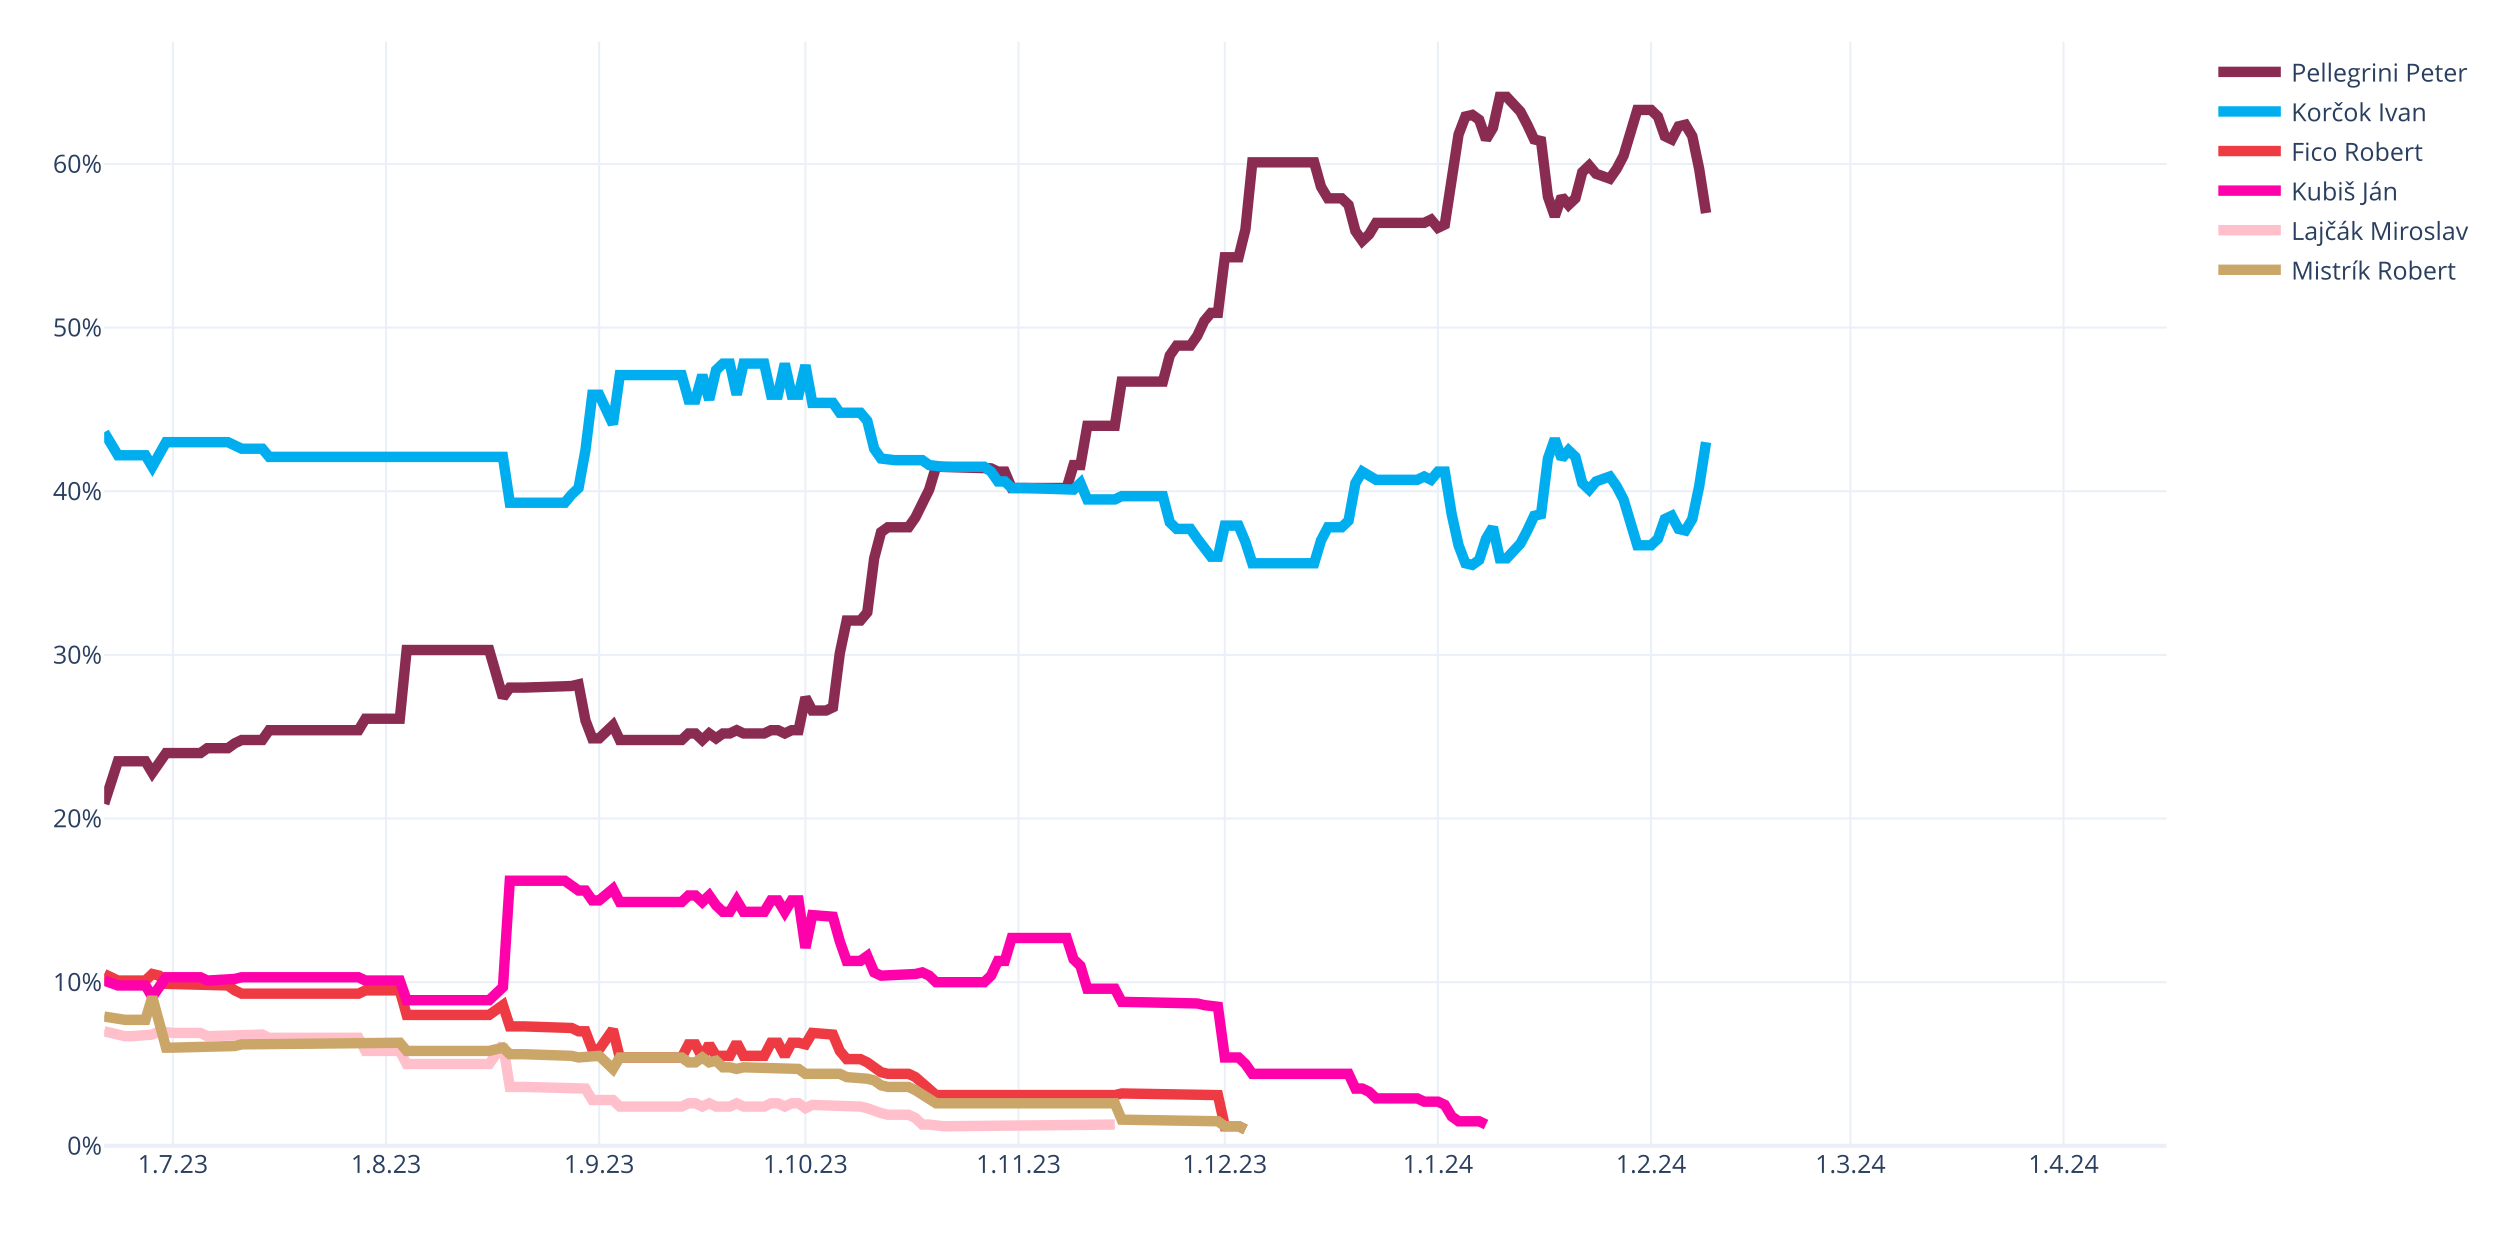
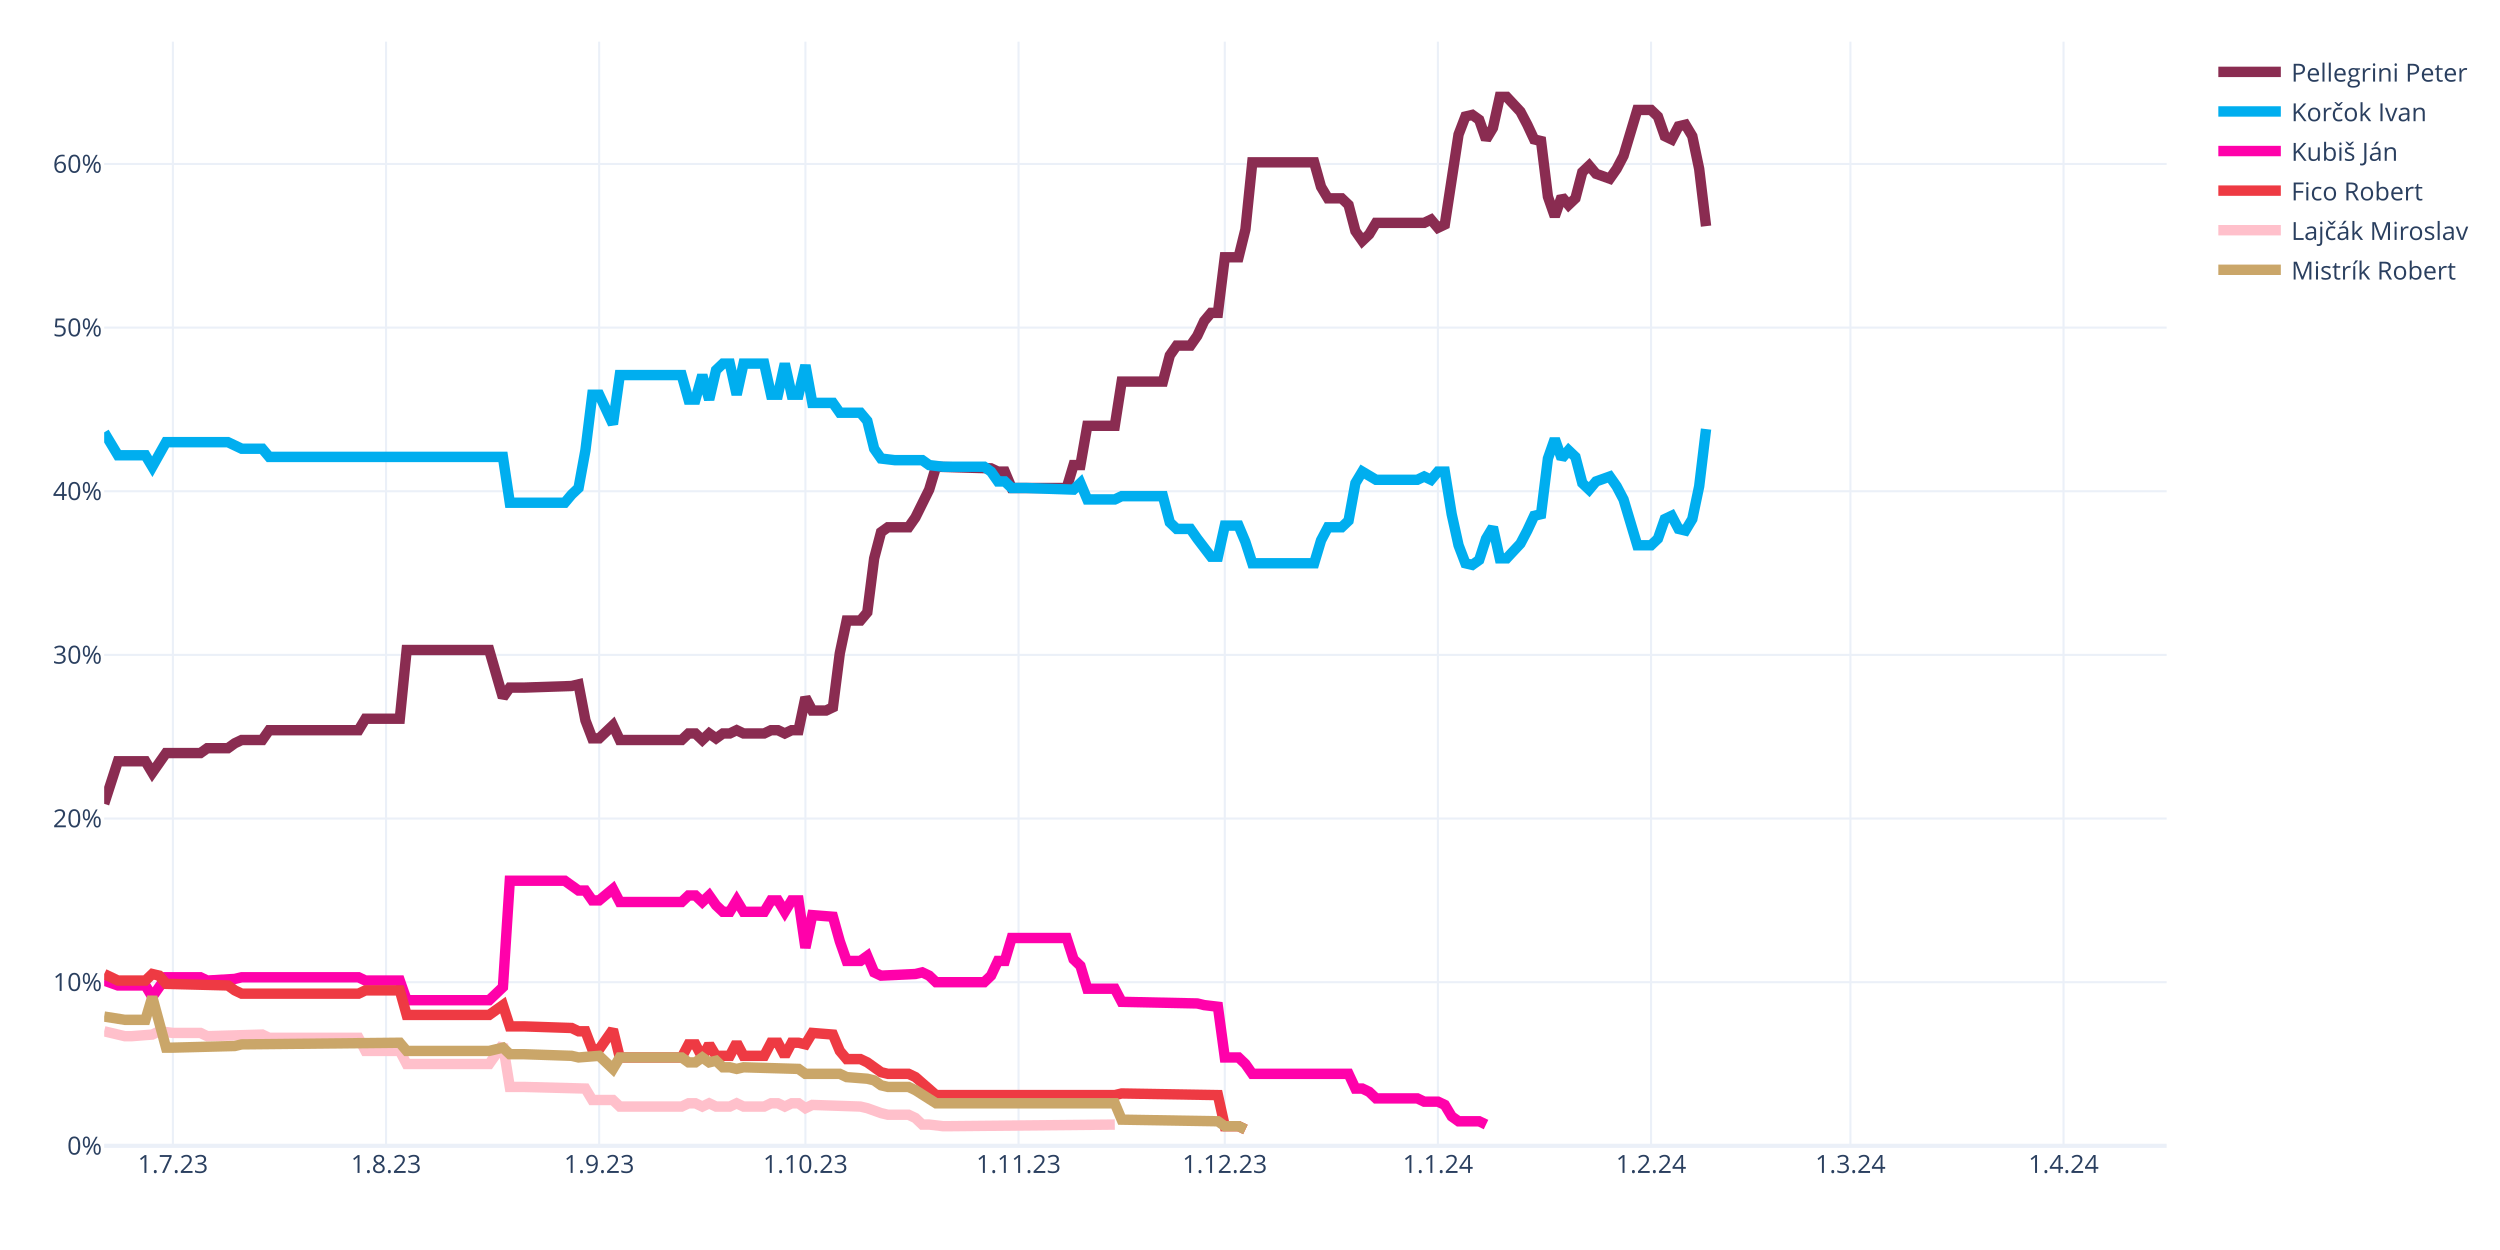
<svg xmlns="http://www.w3.org/2000/svg" class="main-svg" width="1200" height="600" style="" viewBox="0 0 1200 600">
  <rect x="0" y="0" width="1200" height="600" style="fill: rgb(255, 255, 255); fill-opacity: 1;" />
-   <defs id="defs-28b7fd">
+   <defs id="defs-b93724">
    <g class="clips">
-       <clipPath id="clip28b7fdxyplot" class="plotclip">
+       <clipPath id="clipb93724xyplot" class="plotclip">
        <rect width="990" height="530" />
      </clipPath>
-       <clipPath class="axesclip" id="clip28b7fdx">
+       <clipPath class="axesclip" id="clipb93724x">
        <rect x="50" y="0" width="990" height="600" />
      </clipPath>
-       <clipPath class="axesclip" id="clip28b7fdy">
+       <clipPath class="axesclip" id="clipb93724y">
        <rect x="0" y="20" width="1200" height="530" />
      </clipPath>
-       <clipPath class="axesclip" id="clip28b7fdxy">
+       <clipPath class="axesclip" id="clipb93724xy">
        <rect x="50" y="20" width="990" height="530" />
      </clipPath>
    </g>
    <g class="gradients" />
    <g class="patterns" />
  </defs>
  <g class="bglayer" />
  <g class="layer-below">
    <g class="imagelayer" />
    <g class="shapelayer" />
  </g>
  <g class="cartesianlayer">
    <g class="subplot xy">
      <g class="layer-subplot">
        <g class="shapelayer" />
        <g class="imagelayer" />
      </g>
      <g class="minor-gridlayer">
        <g class="x" />
        <g class="y" />
      </g>
      <g class="gridlayer">
        <g class="x">
          <path class="xgrid crisp" transform="translate(83,0)" d="M0,20v530" style="stroke: rgb(235, 240, 248); stroke-opacity: 1; stroke-width: 1px;" />
          <path class="xgrid crisp" transform="translate(185.3,0)" d="M0,20v530" style="stroke: rgb(235, 240, 248); stroke-opacity: 1; stroke-width: 1px;" />
          <path class="xgrid crisp" transform="translate(287.6,0)" d="M0,20v530" style="stroke: rgb(235, 240, 248); stroke-opacity: 1; stroke-width: 1px;" />
          <path class="xgrid crisp" transform="translate(386.6,0)" d="M0,20v530" style="stroke: rgb(235, 240, 248); stroke-opacity: 1; stroke-width: 1px;" />
          <path class="xgrid crisp" transform="translate(488.9,0)" d="M0,20v530" style="stroke: rgb(235, 240, 248); stroke-opacity: 1; stroke-width: 1px;" />
          <path class="xgrid crisp" transform="translate(587.9,0)" d="M0,20v530" style="stroke: rgb(235, 240, 248); stroke-opacity: 1; stroke-width: 1px;" />
          <path class="xgrid crisp" transform="translate(690.2,0)" d="M0,20v530" style="stroke: rgb(235, 240, 248); stroke-opacity: 1; stroke-width: 1px;" />
          <path class="xgrid crisp" transform="translate(792.5,0)" d="M0,20v530" style="stroke: rgb(235, 240, 248); stroke-opacity: 1; stroke-width: 1px;" />
          <path class="xgrid crisp" transform="translate(888.2,0)" d="M0,20v530" style="stroke: rgb(235, 240, 248); stroke-opacity: 1; stroke-width: 1px;" />
          <path class="xgrid crisp" transform="translate(990.5,0)" d="M0,20v530" style="stroke: rgb(235, 240, 248); stroke-opacity: 1; stroke-width: 1px;" />
        </g>
        <g class="y">
          <path class="ygrid crisp" transform="translate(0,471.45)" d="M50,0h990" style="stroke: rgb(235, 240, 248); stroke-opacity: 1; stroke-width: 1px;" />
          <path class="ygrid crisp" transform="translate(0,392.9)" d="M50,0h990" style="stroke: rgb(235, 240, 248); stroke-opacity: 1; stroke-width: 1px;" />
          <path class="ygrid crisp" transform="translate(0,314.35)" d="M50,0h990" style="stroke: rgb(235, 240, 248); stroke-opacity: 1; stroke-width: 1px;" />
          <path class="ygrid crisp" transform="translate(0,235.8)" d="M50,0h990" style="stroke: rgb(235, 240, 248); stroke-opacity: 1; stroke-width: 1px;" />
          <path class="ygrid crisp" transform="translate(0,157.25)" d="M50,0h990" style="stroke: rgb(235, 240, 248); stroke-opacity: 1; stroke-width: 1px;" />
          <path class="ygrid crisp" transform="translate(0,78.71)" d="M50,0h990" style="stroke: rgb(235, 240, 248); stroke-opacity: 1; stroke-width: 1px;" />
        </g>
      </g>
      <g class="zerolinelayer">
        <path class="yzl zl crisp" transform="translate(0,550)" d="M50,0h990" style="stroke: rgb(235, 240, 248); stroke-opacity: 1; stroke-width: 2px;" />
      </g>
      <path class="xlines-below" />
      <path class="ylines-below" />
      <g class="overlines-below" />
      <g class="xaxislayer-below" />
      <g class="yaxislayer-below" />
      <g class="overaxes-below" />
-       <g class="plot" transform="translate(50,20)" clip-path="url(#clip28b7fdxyplot)">
+       <g class="plot" transform="translate(50,20)" clip-path="url(#clipb93724xyplot)">
        <g class="scatterlayer mlayer">
-           <g class="trace scatter tracebd55ae" style="stroke-miterlimit: 2; opacity: 1;">
-             <g class="fills" />
-             <g class="errorbars" />
-             <g class="lines">
-               <path class="js-line" d="M0,365.83L6.6,345.41L9.9,345.41L19.8,345.41L23.1,350.91L29.7,341.48L33,341.48L46.2,341.48L49.5,339.13L59.4,339.13L62.7,336.77L66,335.2L69.3,335.2L75.9,335.2L79.2,330.49L122.1,330.49L125.4,324.99L141.9,324.99L145.2,292L184.8,292L191.4,314.78L194.7,310.06L201.3,310.06L224.4,309.28L227.7,308.49L231,325.77L234.3,334.41L237.6,334.41L240.9,331.27L244.2,328.13L247.5,335.2L277.2,335.2L280.5,332.06L283.8,332.06L287.1,335.2L290.4,332.06L293.7,334.41L297,332.06L300.3,332.06L303.6,330.49L306.9,332.06L316.8,332.06L320.1,330.49L323.4,330.49L326.7,332.06L330,330.49L333.3,330.49L336.6,314.78L339.9,321.06L346.5,321.06L349.8,319.49L353.1,293.57L356.4,277.86L363,277.86L366.3,273.93L369.6,248.01L372.9,235.44L376.2,233.08L379.5,233.08L386.1,233.08L389.4,228.37L396,215.02L399.3,204.02L425.7,204.81L429,206.38L432.3,206.38L435.6,214.23L462,214.23L465.3,203.24L468.6,203.24L471.9,184.38L485.1,184.38L488.4,163.18L508.2,163.18L511.5,150.61L514.8,145.89L518.1,145.89L521.4,145.89L524.7,141.18L528,134.11L531.3,130.18L534.6,130.18L537.9,103.48L544.5,103.48L547.8,90.12L551.1,57.92L554.4,57.92L580.8,57.92L584.1,69.7L587.4,75.2L590.7,75.2L594,75.2L597.3,78.34L600.6,90.91L603.9,95.62L607.2,92.48L610.5,86.98L633.6,86.98L636.9,85.41L640.2,89.34L643.5,87.77L650.1,44.57L653.4,35.93L656.7,35.14L660,37.5L663.3,46.92L666.6,41.42L669.9,26.5L673.2,26.5L679.8,33.57L683.1,39.85L686.4,46.92L689.7,47.71L693,74.41L696.3,83.84L699.6,74.41L702.9,78.34L706.2,75.2L709.5,62.63L712.8,59.49L716.1,63.42L722.7,65.77L726,61.06L729.3,54.78L732.6,43.78L735.9,32.78L739.2,32.78L742.5,32.78L745.8,35.93L749.1,45.35L752.4,46.92L755.7,40.64L759,39.85L762.3,45.35L765.6,61.06L768.9,82.27" style="vector-effect: none; fill: none; stroke: rgb(138, 44, 81); stroke-opacity: 1; stroke-width: 5px; opacity: 1;" />
-             </g>
-             <g class="points" />
-             <g class="text" />
-           </g>
-           <g class="trace scatter trace8a4cb5" style="stroke-miterlimit: 2; opacity: 1;">
-             <g class="fills" />
-             <g class="errorbars" />
-             <g class="lines">
-               <path class="js-line" d="M0,187.53L6.6,198.52L9.9,198.52L19.8,198.52L23.1,204.02L29.7,192.24L33,192.24L59.4,192.24L62.7,193.81L66,195.38L69.3,195.38L75.9,195.38L79.2,199.31L191.4,199.31L194.7,221.3L221.1,221.3L224.4,217.37L227.7,214.23L231,196.17L234.3,169.46L237.6,169.46L244.2,183.6L247.5,160.03L277.2,160.03L280.5,171.82L283.8,171.82L287.1,160.03L290.4,171.82L293.7,157.68L297,154.54L300.3,154.54L303.6,169.46L306.9,154.54L316.8,154.54L320.1,169.46L323.4,169.46L326.7,154.54L330,169.46L333.3,169.46L336.6,155.32L339.9,173.39L349.8,173.39L353.1,178.1L363,178.1L366.3,182.03L369.6,195.38L372.9,200.09L379.5,200.88L382.8,200.88L392.7,200.88L396,203.24L402.6,204.02L405.9,204.02L422.4,204.02L425.7,206.38L429,211.09L432.3,211.09L435.6,214.23L442.2,214.23L465.3,215.02L468.6,211.88L471.9,219.73L475.2,219.73L485.1,219.73L488.4,218.16L508.2,218.16L511.5,230.73L514.8,233.87L518.1,233.87L521.4,233.87L524.7,238.58L531.3,247.22L534.6,247.22L537.9,232.3L541.2,232.3L544.5,232.3L547.8,240.15L551.1,250.37L554.4,250.37L580.8,250.37L584.1,239.37L587.4,233.08L590.7,233.08L594,233.08L597.3,229.94L600.6,211.88L603.9,206.38L610.5,210.3L613.8,210.3L630.3,210.3L633.6,208.73L636.9,210.3L640.2,206.38L643.5,206.38L646.8,226.8L650.1,241.72L653.4,250.37L656.7,251.15L660,248.79L663.3,238.58L666.6,233.08L669.9,248.01L673.2,248.01L679.8,240.94L683.1,234.66L686.4,227.59L689.7,226.8L693,200.09L696.3,190.67L699.6,200.09L702.9,196.17L706.2,199.31L709.5,211.88L712.8,215.02L716.1,211.09L722.7,208.73L726,213.45L729.3,219.73L732.6,230.73L735.9,241.72L739.2,241.72L742.5,241.72L745.8,238.58L749.1,229.16L752.4,227.59L755.7,233.87L759,234.66L762.3,229.16L765.6,213.45L768.9,192.24" style="vector-effect: none; fill: none; stroke: rgb(0, 174, 239); stroke-opacity: 1; stroke-width: 5px; opacity: 1;" />
-             </g>
-             <g class="points" />
-             <g class="text" />
-           </g>
-           <g class="trace scatter traceee1181" style="stroke-miterlimit: 2; opacity: 1;">
+           <g class="trace scatter traced1cb20" style="stroke-miterlimit: 2; opacity: 1;">
+             <g class="fills" />
+             <g class="errorbars" />
+             <g class="lines">
+               <path class="js-line" d="M0,365.83L6.6,345.41L9.9,345.41L19.8,345.41L23.1,350.91L29.7,341.48L33,341.48L46.2,341.48L49.5,339.13L59.4,339.13L62.7,336.77L66,335.2L69.3,335.2L75.9,335.2L79.2,330.49L122.1,330.49L125.4,324.99L141.9,324.99L145.2,292L184.8,292L191.4,314.78L194.7,310.06L201.3,310.06L224.4,309.28L227.7,308.49L231,325.77L234.3,334.41L237.6,334.41L240.9,331.27L244.2,328.13L247.5,335.2L277.2,335.2L280.5,332.06L283.8,332.06L287.1,335.2L290.4,332.06L293.7,334.41L297,332.06L300.3,332.06L303.6,330.49L306.9,332.06L316.8,332.06L320.1,330.49L323.4,330.49L326.7,332.06L330,330.49L333.3,330.49L336.6,314.78L339.9,321.06L346.5,321.06L349.8,319.49L353.1,293.57L356.4,277.86L363,277.86L366.3,273.93L369.6,248.01L372.9,235.44L376.2,233.08L379.5,233.08L386.1,233.08L389.4,228.37L396,215.02L399.3,204.02L425.7,204.81L429,206.38L432.3,206.38L435.6,214.23L462,214.23L465.3,203.24L468.6,203.24L471.9,184.38L485.1,184.38L488.4,163.18L508.2,163.18L511.5,150.61L514.8,145.89L518.1,145.89L521.4,145.89L524.7,141.18L528,134.11L531.3,130.18L534.6,130.18L537.9,103.48L544.5,103.48L547.8,90.12L551.1,57.92L554.4,57.92L580.8,57.92L584.1,69.7L587.4,75.2L590.7,75.2L594,75.2L597.3,78.34L600.6,90.91L603.9,95.62L607.2,92.48L610.5,86.98L633.6,86.98L636.9,85.41L640.2,89.34L643.5,87.77L650.1,44.57L653.4,35.93L656.7,35.14L660,37.5L663.3,46.92L666.6,41.42L669.9,26.5L673.2,26.5L679.8,33.57L683.1,39.85L686.4,46.92L689.7,47.71L693,74.41L696.3,83.84L699.6,74.41L702.9,78.34L706.2,75.2L709.5,62.63L712.8,59.49L716.1,63.42L722.7,65.77L726,61.06L729.3,54.78L732.6,43.78L735.9,32.78L739.2,32.78L742.5,32.78L745.8,35.93L749.1,45.35L752.4,46.92L755.7,40.64L759,39.85L762.3,45.35L765.6,61.06L768.9,88.55" style="vector-effect: none; fill: none; stroke: rgb(138, 44, 81); stroke-opacity: 1; stroke-width: 5px; opacity: 1;" />
+             </g>
+             <g class="points" />
+             <g class="text" />
+           </g>
+           <g class="trace scatter tracee4f1c3" style="stroke-miterlimit: 2; opacity: 1;">
+             <g class="fills" />
+             <g class="errorbars" />
+             <g class="lines">
+               <path class="js-line" d="M0,187.53L6.6,198.52L9.9,198.52L19.8,198.52L23.1,204.02L29.7,192.24L33,192.24L59.4,192.24L62.7,193.81L66,195.38L69.3,195.38L75.9,195.38L79.2,199.31L191.4,199.31L194.7,221.3L221.1,221.3L224.4,217.37L227.7,214.23L231,196.17L234.3,169.46L237.6,169.46L244.2,183.6L247.5,160.03L277.2,160.03L280.5,171.82L283.8,171.82L287.1,160.03L290.4,171.82L293.7,157.68L297,154.54L300.3,154.54L303.6,169.46L306.9,154.54L316.8,154.54L320.1,169.46L323.4,169.46L326.7,154.54L330,169.46L333.3,169.46L336.6,155.32L339.9,173.39L349.8,173.39L353.1,178.1L363,178.1L366.3,182.03L369.6,195.38L372.9,200.09L379.5,200.88L382.8,200.88L392.7,200.88L396,203.24L402.6,204.02L405.9,204.02L422.4,204.02L425.7,206.38L429,211.09L432.3,211.09L435.6,214.23L442.2,214.23L465.3,215.02L468.6,211.88L471.9,219.73L475.2,219.73L485.1,219.73L488.4,218.16L508.2,218.16L511.5,230.73L514.8,233.87L518.1,233.87L521.4,233.87L524.7,238.58L531.3,247.22L534.6,247.22L537.9,232.3L541.2,232.3L544.5,232.3L547.8,240.15L551.1,250.37L554.4,250.37L580.8,250.37L584.1,239.37L587.4,233.08L590.7,233.08L594,233.08L597.3,229.94L600.6,211.88L603.9,206.38L610.5,210.3L613.8,210.3L630.3,210.3L633.6,208.73L636.9,210.3L640.2,206.38L643.5,206.38L646.8,226.8L650.1,241.72L653.4,250.37L656.7,251.15L660,248.79L663.3,238.58L666.6,233.08L669.9,248.01L673.2,248.01L679.8,240.94L683.1,234.66L686.4,227.59L689.7,226.8L693,200.09L696.3,190.67L699.6,200.09L702.9,196.17L706.2,199.31L709.5,211.88L712.8,215.02L716.1,211.09L722.7,208.73L726,213.45L729.3,219.73L732.6,230.73L735.9,241.72L739.2,241.72L742.5,241.72L745.8,238.58L749.1,229.16L752.4,227.59L755.7,233.87L759,234.66L762.3,229.16L765.6,213.45L768.9,185.95" style="vector-effect: none; fill: none; stroke: rgb(0, 174, 239); stroke-opacity: 1; stroke-width: 5px; opacity: 1;" />
+             </g>
+             <g class="points" />
+             <g class="text" />
+           </g>
+           <g class="trace scatter trace6c65e8" style="stroke-miterlimit: 2; opacity: 1;">
+             <g class="fills" />
+             <g class="errorbars" />
+             <g class="lines">
+               <path class="js-line" d="M0,450.67L6.6,453.02L9.9,453.02L19.8,453.02L23.1,458.52L29.7,449.09L33,449.09L46.2,449.09L49.5,450.67L62.7,449.88L66,449.09L122.1,449.09L125.4,450.67L141.9,450.67L145.2,460.09L184.8,460.09L191.4,453.81L194.7,402.75L201.3,402.75L221.1,402.75L224.4,405.11L227.7,407.46L231,407.46L234.3,412.18L237.6,412.18L244.2,406.68L247.5,412.96L277.2,412.96L280.5,409.82L283.8,409.82L287.1,412.96L290.4,409.82L293.7,414.53L297,417.67L300.3,417.67L303.6,412.18L306.9,417.67L316.8,417.67L320.1,412.18L323.4,412.18L326.7,417.67L330,412.18L333.3,412.18L336.6,434.96L339.9,419.25L349.8,420.03L353.1,431.81L356.4,441.24L359.7,441.24L363,441.24L366.3,438.88L369.6,446.74L372.9,448.31L389.4,447.52L392.7,446.74L396,448.31L399.3,451.45L422.4,451.45L425.7,448.31L429,441.24L432.3,441.24L435.6,430.24L442.2,430.24L462,430.24L465.3,440.45L468.6,443.6L471.9,454.59L485.1,454.59L488.4,460.88L524.7,461.66L528,462.45L534.6,463.23L537.9,487.58L544.5,487.58L547.8,490.73L551.1,495.44L554.4,495.44L597.3,495.44L600.6,502.51L603.9,502.51L607.2,504.08L610.5,507.22L613.8,507.22L630.3,507.22L633.6,508.79L640.2,508.79L643.5,510.36L646.8,515.86L650.1,518.22L660,518.22L663.3,519.79" style="vector-effect: none; fill: none; stroke: rgb(255, 1, 170); stroke-opacity: 1; stroke-width: 5px; opacity: 1;" />
+             </g>
+             <g class="points" />
+             <g class="text" />
+           </g>
+           <g class="trace scatter traceffe1b6" style="stroke-miterlimit: 2; opacity: 1;">
            <g class="fills" />
            <g class="errorbars" />
            <g class="lines">
              <path class="js-line" d="M0,447.52L6.6,450.67L9.9,450.67L19.8,450.67L23.1,447.52L26.4,448.31L29.7,452.24L59.4,453.02L62.7,455.38L66,456.95L69.3,456.95L122.1,456.95L125.4,455.38L141.9,455.38L145.2,467.16L184.8,467.16L191.4,462.45L194.7,472.66L201.3,472.66L224.4,473.44L227.7,475.02L231,475.02L234.3,483.66L237.6,483.66L240.9,478.94L244.2,474.23L247.5,487.58L277.2,487.58L280.5,481.3L283.8,481.3L287.1,487.58L290.4,481.3L293.7,486.8L300.3,486.8L303.6,480.51L306.9,486.8L310.2,486.8L316.8,486.8L320.1,480.51L323.4,480.51L326.7,486.8L330,480.51L333.3,480.51L336.6,481.3L339.9,475.8L349.8,476.59L353.1,484.44L356.4,488.37L359.7,488.37L363,488.37L366.3,489.94L372.9,494.65L376.2,495.44L386.1,495.44L389.4,497.01L399.3,505.65L402.6,505.65L485.1,505.65L488.4,504.86L534.6,505.65L537.9,520.57L544.5,520.57L547.8,522.15" style="vector-effect: none; fill: none; stroke: rgb(238, 58, 67); stroke-opacity: 1; stroke-width: 5px; opacity: 1;" />
            </g>
            <g class="points" />
            <g class="text" />
          </g>
-           <g class="trace scatter trace0909a4" style="stroke-miterlimit: 2; opacity: 1;">
-             <g class="fills" />
-             <g class="errorbars" />
-             <g class="lines">
-               <path class="js-line" d="M0,450.67L6.6,453.02L9.9,453.02L19.8,453.02L23.1,458.52L29.7,449.09L33,449.09L46.2,449.09L49.5,450.67L62.7,449.88L66,449.09L122.1,449.09L125.4,450.67L141.9,450.67L145.2,460.09L184.8,460.09L191.4,453.81L194.7,402.75L201.3,402.75L221.1,402.75L224.4,405.11L227.7,407.46L231,407.46L234.3,412.18L237.6,412.18L244.2,406.68L247.5,412.96L277.2,412.96L280.5,409.82L283.8,409.82L287.1,412.96L290.4,409.82L293.7,414.53L297,417.67L300.3,417.67L303.6,412.18L306.9,417.67L316.8,417.67L320.1,412.18L323.4,412.18L326.7,417.67L330,412.18L333.3,412.18L336.6,434.96L339.9,419.25L349.8,420.03L353.1,431.81L356.4,441.24L359.7,441.24L363,441.24L366.3,438.88L369.6,446.74L372.9,448.31L389.4,447.52L392.7,446.74L396,448.31L399.3,451.45L422.4,451.45L425.7,448.31L429,441.24L432.3,441.24L435.6,430.24L442.2,430.24L462,430.24L465.3,440.45L468.6,443.6L471.9,454.59L485.1,454.59L488.4,460.88L524.7,461.66L528,462.45L534.6,463.23L537.9,487.58L544.5,487.58L547.8,490.73L551.1,495.44L554.4,495.44L597.3,495.44L600.6,502.51L603.9,502.51L607.2,504.08L610.5,507.22L613.8,507.22L630.3,507.22L633.6,508.79L640.2,508.79L643.5,510.36L646.8,515.86L650.1,518.22L660,518.22L663.3,519.79" style="vector-effect: none; fill: none; stroke: rgb(255, 1, 170); stroke-opacity: 1; stroke-width: 5px; opacity: 1;" />
-             </g>
-             <g class="points" />
-             <g class="text" />
-           </g>
-           <g class="trace scatter trace07770f" style="stroke-miterlimit: 2; opacity: 1;">
+           <g class="trace scatter trace212376" style="stroke-miterlimit: 2; opacity: 1;">
            <g class="fills" />
            <g class="errorbars" />
            <g class="lines">
              <path class="js-line" d="M0,475.02L9.9,477.37L13.2,477.37L23.1,476.59L26.4,475.02L33,475.8L36.3,475.8L46.2,475.8L49.5,477.37L75.9,476.59L79.2,478.16L122.1,478.16L125.4,484.44L141.9,484.44L145.2,490.73L184.8,490.73L191.4,481.3L194.7,501.72L201.3,501.72L231,502.51L234.3,508.01L244.2,508.01L247.5,511.15L277.2,511.15L280.5,509.58L283.8,509.58L287.1,511.15L290.4,509.58L293.7,511.15L300.3,511.15L303.6,509.58L306.9,511.15L310.2,511.15L316.8,511.15L320.1,509.58L323.4,509.58L326.7,511.15L330,509.58L333.3,509.58L336.6,511.93L339.9,510.36L363,511.15L366.3,511.93L372.9,514.29L376.2,515.08L386.1,515.08L389.4,516.65L392.7,519.79L396,519.79L402.6,520.57L405.9,520.57L485.1,519.79" style="vector-effect: none; fill: none; stroke: rgb(255, 192, 203); stroke-opacity: 1; stroke-width: 5px; opacity: 1;" />
            </g>
            <g class="points" />
            <g class="text" />
          </g>
-           <g class="trace scatter trace0ed04b" style="stroke-miterlimit: 2; opacity: 1;">
+           <g class="trace scatter trace14d96c" style="stroke-miterlimit: 2; opacity: 1;">
            <g class="fills" />
            <g class="errorbars" />
            <g class="lines">
              <path class="js-line" d="M0,467.95L9.9,469.52L13.2,469.52L19.8,469.52L23.1,458.52L29.7,482.87L33,482.87L62.7,482.09L66,481.3L141.9,480.51L145.2,484.44L184.8,484.44L191.4,482.87L194.7,486.01L201.3,486.01L224.4,486.8L227.7,487.58L237.6,486.8L240.9,489.94L244.2,493.08L247.5,487.58L277.2,487.58L280.5,489.94L283.8,489.94L287.1,487.58L290.4,489.94L293.7,489.15L297,492.3L300.3,492.3L303.6,493.08L306.9,492.3L333.3,493.08L336.6,495.44L353.1,495.44L356.4,497.01L366.3,497.79L369.6,498.58L372.9,500.94L376.2,501.72L386.1,501.72L389.4,503.29L399.3,509.58L402.6,509.58L485.1,509.58L488.4,517.43L534.6,518.22L537.9,520.57L544.5,520.57L547.8,522.15" style="vector-effect: none; fill: none; stroke: rgb(202, 166, 105); stroke-opacity: 1; stroke-width: 5px; opacity: 1;" />
            </g>
            <g class="points" />
            <g class="text" />
          </g>
        </g>
      </g>
      <g class="overplot" />
      <path class="xlines-above crisp" d="M0,0" style="fill: none;" />
      <path class="ylines-above crisp" d="M0,0" style="fill: none;" />
      <g class="overlines-above" />
      <g class="xaxislayer-above">
        <g class="xtick">
          <text text-anchor="middle" x="0" y="563" transform="translate(83,0)" style="font-family: 'Open Sans', verdana, arial, sans-serif; font-size: 12px; fill: rgb(42, 63, 95); fill-opacity: 1; white-space: pre; opacity: 1;">1.7.23</text>
        </g>
        <g class="xtick">
          <text text-anchor="middle" x="0" y="563" style="font-family: 'Open Sans', verdana, arial, sans-serif; font-size: 12px; fill: rgb(42, 63, 95); fill-opacity: 1; white-space: pre; opacity: 1;" transform="translate(185.3,0)">1.8.23</text>
        </g>
        <g class="xtick">
          <text text-anchor="middle" x="0" y="563" style="font-family: 'Open Sans', verdana, arial, sans-serif; font-size: 12px; fill: rgb(42, 63, 95); fill-opacity: 1; white-space: pre; opacity: 1;" transform="translate(287.6,0)">1.9.23</text>
        </g>
        <g class="xtick">
          <text text-anchor="middle" x="0" y="563" style="font-family: 'Open Sans', verdana, arial, sans-serif; font-size: 12px; fill: rgb(42, 63, 95); fill-opacity: 1; white-space: pre; opacity: 1;" transform="translate(386.6,0)">1.10.23</text>
        </g>
        <g class="xtick">
          <text text-anchor="middle" x="0" y="563" style="font-family: 'Open Sans', verdana, arial, sans-serif; font-size: 12px; fill: rgb(42, 63, 95); fill-opacity: 1; white-space: pre; opacity: 1;" transform="translate(488.9,0)">1.11.23</text>
        </g>
        <g class="xtick">
          <text text-anchor="middle" x="0" y="563" style="font-family: 'Open Sans', verdana, arial, sans-serif; font-size: 12px; fill: rgb(42, 63, 95); fill-opacity: 1; white-space: pre; opacity: 1;" transform="translate(587.9,0)">1.12.23</text>
        </g>
        <g class="xtick">
          <text text-anchor="middle" x="0" y="563" style="font-family: 'Open Sans', verdana, arial, sans-serif; font-size: 12px; fill: rgb(42, 63, 95); fill-opacity: 1; white-space: pre; opacity: 1;" transform="translate(690.2,0)">1.1.24</text>
        </g>
        <g class="xtick">
          <text text-anchor="middle" x="0" y="563" style="font-family: 'Open Sans', verdana, arial, sans-serif; font-size: 12px; fill: rgb(42, 63, 95); fill-opacity: 1; white-space: pre; opacity: 1;" transform="translate(792.5,0)">1.2.24</text>
        </g>
        <g class="xtick">
          <text text-anchor="middle" x="0" y="563" style="font-family: 'Open Sans', verdana, arial, sans-serif; font-size: 12px; fill: rgb(42, 63, 95); fill-opacity: 1; white-space: pre; opacity: 1;" transform="translate(888.2,0)">1.3.24</text>
        </g>
        <g class="xtick">
          <text text-anchor="middle" x="0" y="563" style="font-family: 'Open Sans', verdana, arial, sans-serif; font-size: 12px; fill: rgb(42, 63, 95); fill-opacity: 1; white-space: pre; opacity: 1;" transform="translate(990.5,0)">1.4.24</text>
        </g>
      </g>
      <g class="yaxislayer-above">
        <g class="ytick">
          <text text-anchor="end" x="49" y="4.2" transform="translate(0,550)" style="font-family: 'Open Sans', verdana, arial, sans-serif; font-size: 12px; fill: rgb(42, 63, 95); fill-opacity: 1; white-space: pre; opacity: 1;">0%</text>
        </g>
        <g class="ytick">
          <text text-anchor="end" x="49" y="4.2" style="font-family: 'Open Sans', verdana, arial, sans-serif; font-size: 12px; fill: rgb(42, 63, 95); fill-opacity: 1; white-space: pre; opacity: 1;" transform="translate(0,471.45)">10%</text>
        </g>
        <g class="ytick">
          <text text-anchor="end" x="49" y="4.2" style="font-family: 'Open Sans', verdana, arial, sans-serif; font-size: 12px; fill: rgb(42, 63, 95); fill-opacity: 1; white-space: pre; opacity: 1;" transform="translate(0,392.9)">20%</text>
        </g>
        <g class="ytick">
          <text text-anchor="end" x="49" y="4.2" style="font-family: 'Open Sans', verdana, arial, sans-serif; font-size: 12px; fill: rgb(42, 63, 95); fill-opacity: 1; white-space: pre; opacity: 1;" transform="translate(0,314.35)">30%</text>
        </g>
        <g class="ytick">
          <text text-anchor="end" x="49" y="4.2" style="font-family: 'Open Sans', verdana, arial, sans-serif; font-size: 12px; fill: rgb(42, 63, 95); fill-opacity: 1; white-space: pre; opacity: 1;" transform="translate(0,235.8)">40%</text>
        </g>
        <g class="ytick">
          <text text-anchor="end" x="49" y="4.2" style="font-family: 'Open Sans', verdana, arial, sans-serif; font-size: 12px; fill: rgb(42, 63, 95); fill-opacity: 1; white-space: pre; opacity: 1;" transform="translate(0,157.25)">50%</text>
        </g>
        <g class="ytick">
          <text text-anchor="end" x="49" y="4.2" style="font-family: 'Open Sans', verdana, arial, sans-serif; font-size: 12px; fill: rgb(42, 63, 95); fill-opacity: 1; white-space: pre; opacity: 1;" transform="translate(0,78.71)">60%</text>
        </g>
      </g>
      <g class="overaxes-above" />
    </g>
  </g>
  <g class="polarlayer" />
  <g class="smithlayer" />
  <g class="ternarylayer" />
  <g class="geolayer" />
  <g class="funnelarealayer" />
  <g class="pielayer" />
  <g class="iciclelayer" />
  <g class="treemaplayer" />
  <g class="sunburstlayer" />
  <g class="glimages" />
-   <defs id="topdefs-28b7fd">
+   <defs id="topdefs-b93724">
    <g class="clips" />
-     <clipPath id="legend28b7fd">
+     <clipPath id="legendb93724">
      <rect width="128" height="124" x="0" y="0" />
    </clipPath>
  </defs>
  <g class="layer-above">
    <g class="imagelayer" />
    <g class="shapelayer" />
  </g>
  <g class="infolayer">
    <g class="legend" pointer-events="all" transform="translate(1059.8,20)">
      <rect class="bg" shape-rendering="crispEdges" style="stroke: rgb(68, 68, 68); stroke-opacity: 1; fill: rgb(255, 255, 255); fill-opacity: 1; stroke-width: 0px;" width="128" height="124" x="0" y="0" />
-       <g class="scrollbox" transform="" clip-path="url(#legend28b7fd)">
+       <g class="scrollbox" transform="" clip-path="url(#legendb93724)">
        <g class="groups">
          <g class="traces" transform="translate(0,14.5)" style="opacity: 1;">
            <text class="legendtext" text-anchor="start" x="40" y="4.68" style="font-family: 'Open Sans', verdana, arial, sans-serif; font-size: 12px; fill: rgb(42, 63, 95); fill-opacity: 1; white-space: pre;">Pellegrini Peter</text>
            <g class="layers" style="opacity: 1;">
              <g class="legendfill" />
              <g class="legendlines">
                <path class="js-line" d="M5,0h30" style="fill: none; stroke: rgb(138, 44, 81); stroke-opacity: 1; stroke-width: 5px;" />
              </g>
              <g class="legendsymbols">
                <g class="legendpoints" />
              </g>
            </g>
            <rect class="legendtoggle" x="0" y="-9.5" width="122.703" height="19" style="fill: rgb(0, 0, 0); fill-opacity: 0;" />
          </g>
          <g class="traces" transform="translate(0,33.5)" style="opacity: 1;">
            <text class="legendtext" text-anchor="start" x="40" y="4.68" style="font-family: 'Open Sans', verdana, arial, sans-serif; font-size: 12px; fill: rgb(42, 63, 95); fill-opacity: 1; white-space: pre;">Korčok Ivan</text>
            <g class="layers" style="opacity: 1;">
              <g class="legendfill" />
              <g class="legendlines">
                <path class="js-line" d="M5,0h30" style="fill: none; stroke: rgb(0, 174, 239); stroke-opacity: 1; stroke-width: 5px;" />
              </g>
              <g class="legendsymbols">
                <g class="legendpoints" />
              </g>
            </g>
            <rect class="legendtoggle" x="0" y="-9.5" width="122.703" height="19" style="fill: rgb(0, 0, 0); fill-opacity: 0;" />
          </g>
          <g class="traces" transform="translate(0,52.5)" style="opacity: 1;">
+             <text class="legendtext" text-anchor="start" x="40" y="4.68" style="font-family: 'Open Sans', verdana, arial, sans-serif; font-size: 12px; fill: rgb(42, 63, 95); fill-opacity: 1; white-space: pre;">Kubiš Ján</text>
+             <g class="layers" style="opacity: 1;">
+               <g class="legendfill" />
+               <g class="legendlines">
+                 <path class="js-line" d="M5,0h30" style="fill: none; stroke: rgb(255, 1, 170); stroke-opacity: 1; stroke-width: 5px;" />
+               </g>
+               <g class="legendsymbols">
+                 <g class="legendpoints" />
+               </g>
+             </g>
+             <rect class="legendtoggle" x="0" y="-9.5" width="122.703" height="19" style="fill: rgb(0, 0, 0); fill-opacity: 0;" />
+           </g>
+           <g class="traces" transform="translate(0,71.5)" style="opacity: 1;">
            <text class="legendtext" text-anchor="start" x="40" y="4.68" style="font-family: 'Open Sans', verdana, arial, sans-serif; font-size: 12px; fill: rgb(42, 63, 95); fill-opacity: 1; white-space: pre;">Fico Robert</text>
            <g class="layers" style="opacity: 1;">
              <g class="legendfill" />
              <g class="legendlines">
                <path class="js-line" d="M5,0h30" style="fill: none; stroke: rgb(238, 58, 67); stroke-opacity: 1; stroke-width: 5px;" />
-               </g>
-               <g class="legendsymbols">
-                 <g class="legendpoints" />
-               </g>
-             </g>
-             <rect class="legendtoggle" x="0" y="-9.5" width="122.703" height="19" style="fill: rgb(0, 0, 0); fill-opacity: 0;" />
-           </g>
-           <g class="traces" transform="translate(0,71.5)" style="opacity: 1;">
-             <text class="legendtext" text-anchor="start" x="40" y="4.68" style="font-family: 'Open Sans', verdana, arial, sans-serif; font-size: 12px; fill: rgb(42, 63, 95); fill-opacity: 1; white-space: pre;">Kubiš Ján</text>
-             <g class="layers" style="opacity: 1;">
-               <g class="legendfill" />
-               <g class="legendlines">
-                 <path class="js-line" d="M5,0h30" style="fill: none; stroke: rgb(255, 1, 170); stroke-opacity: 1; stroke-width: 5px;" />
              </g>
              <g class="legendsymbols">
                <g class="legendpoints" />
              </g>
            </g>
            <rect class="legendtoggle" x="0" y="-9.5" width="122.703" height="19" style="fill: rgb(0, 0, 0); fill-opacity: 0;" />
          </g>
          <g class="traces" transform="translate(0,90.5)" style="opacity: 1;">
            <text class="legendtext" text-anchor="start" x="40" y="4.68" style="font-family: 'Open Sans', verdana, arial, sans-serif; font-size: 12px; fill: rgb(42, 63, 95); fill-opacity: 1; white-space: pre;">Lajčák Miroslav</text>
            <g class="layers" style="opacity: 1;">
              <g class="legendfill" />
              <g class="legendlines">
                <path class="js-line" d="M5,0h30" style="fill: none; stroke: rgb(255, 192, 203); stroke-opacity: 1; stroke-width: 5px;" />
              </g>
              <g class="legendsymbols">
                <g class="legendpoints" />
              </g>
            </g>
            <rect class="legendtoggle" x="0" y="-9.5" width="122.703" height="19" style="fill: rgb(0, 0, 0); fill-opacity: 0;" />
          </g>
          <g class="traces" transform="translate(0,109.5)" style="opacity: 1;">
            <text class="legendtext" text-anchor="start" x="40" y="4.68" style="font-family: 'Open Sans', verdana, arial, sans-serif; font-size: 12px; fill: rgb(42, 63, 95); fill-opacity: 1; white-space: pre;">Mistrík Robert</text>
            <g class="layers" style="opacity: 1;">
              <g class="legendfill" />
              <g class="legendlines">
                <path class="js-line" d="M5,0h30" style="fill: none; stroke: rgb(202, 166, 105); stroke-opacity: 1; stroke-width: 5px;" />
              </g>
              <g class="legendsymbols">
                <g class="legendpoints" />
              </g>
            </g>
            <rect class="legendtoggle" x="0" y="-9.5" width="122.703" height="19" style="fill: rgb(0, 0, 0); fill-opacity: 0;" />
          </g>
        </g>
      </g>
      <rect class="scrollbar" rx="20" ry="3" width="0" height="0" style="fill: rgb(128, 139, 164); fill-opacity: 1;" x="0" y="0" />
    </g>
    <g class="g-gtitle" />
    <g class="g-xtitle" />
    <g class="g-ytitle" />
  </g>
</svg>
